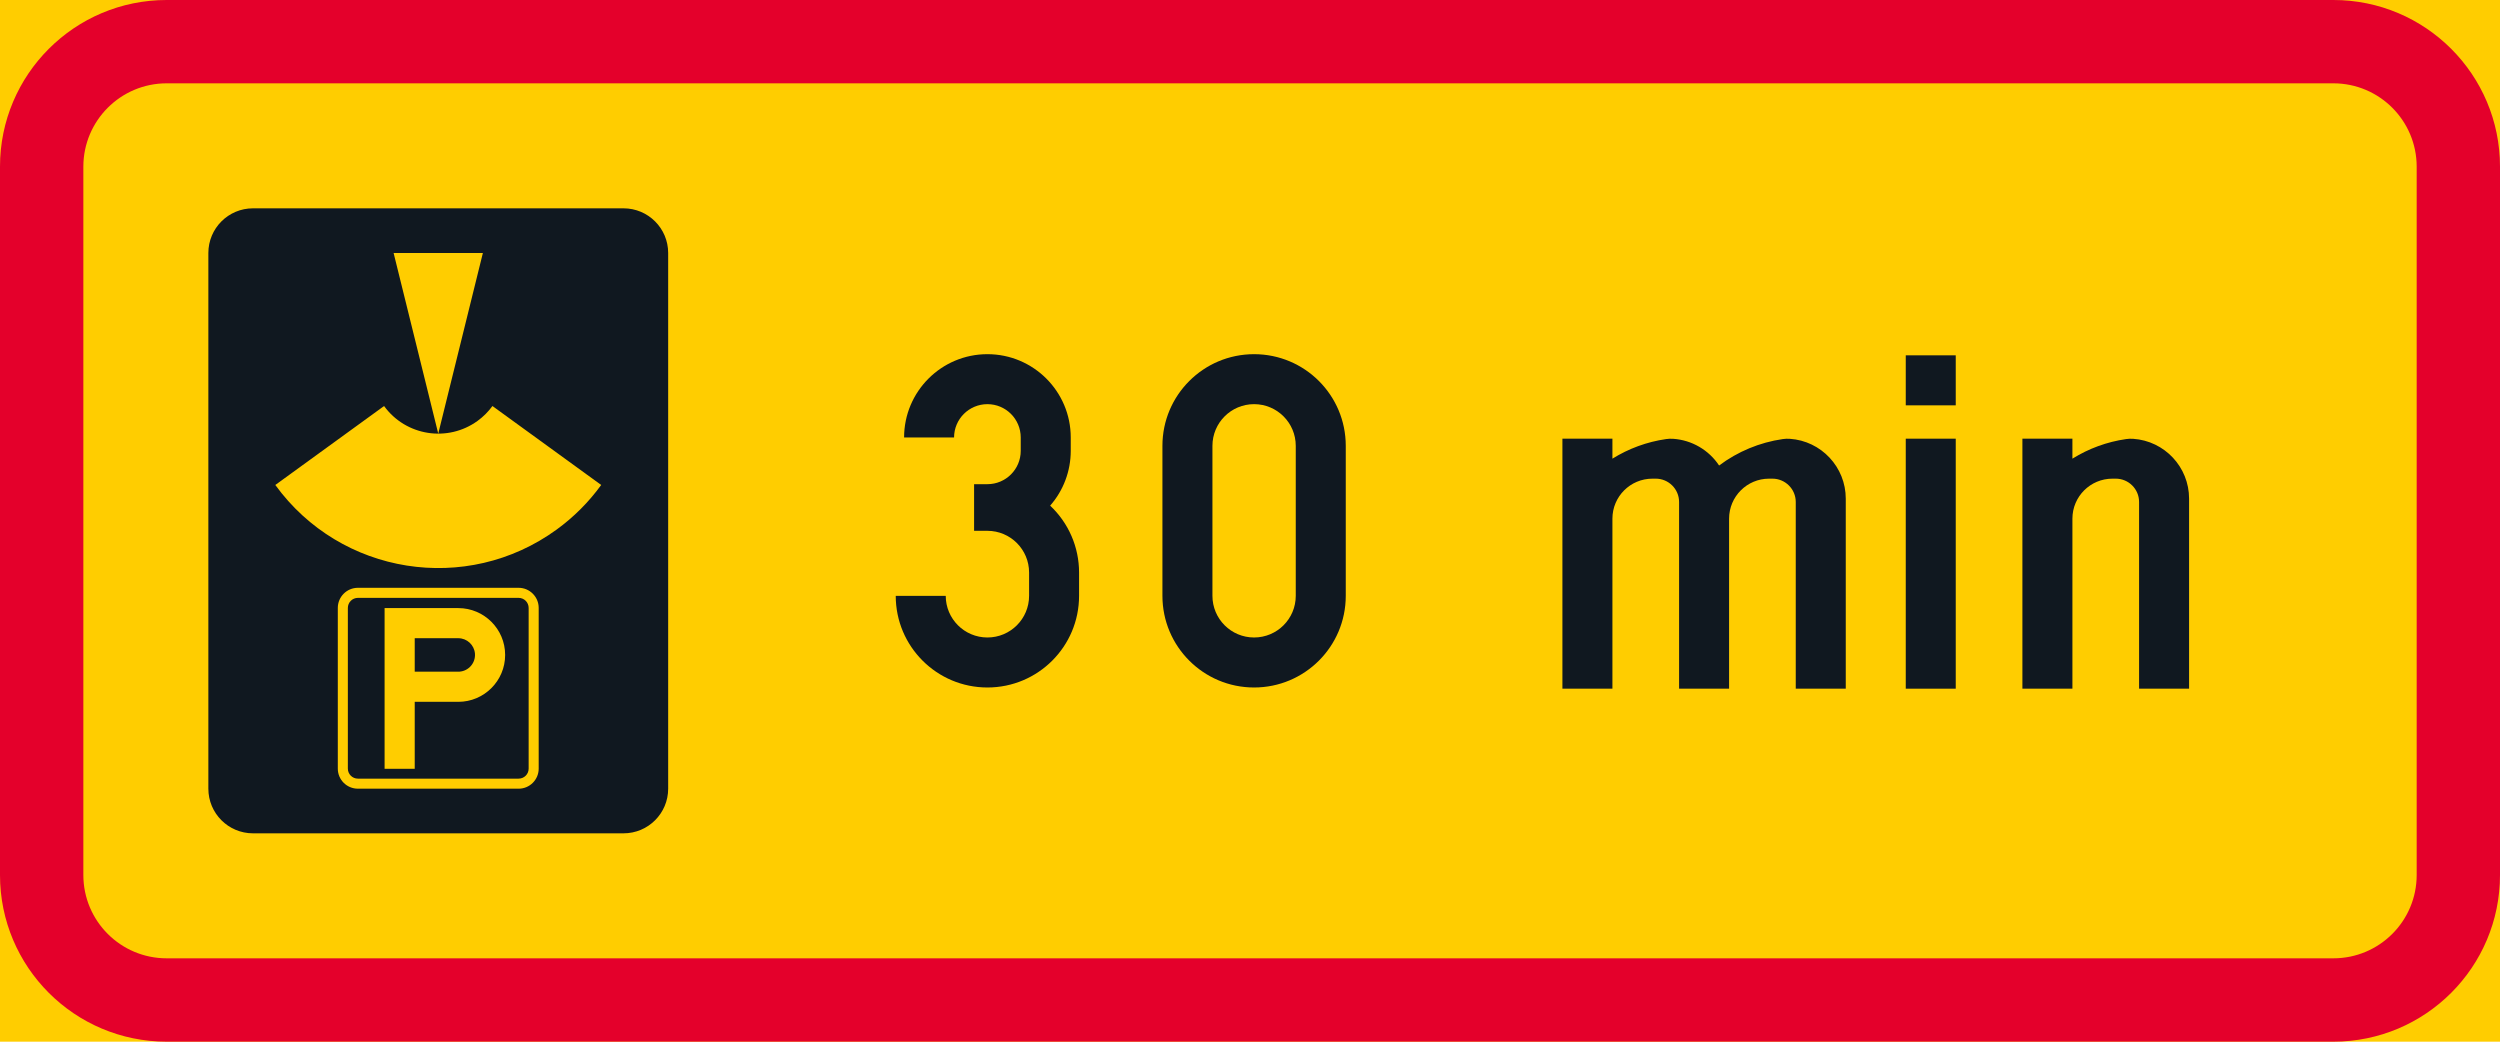
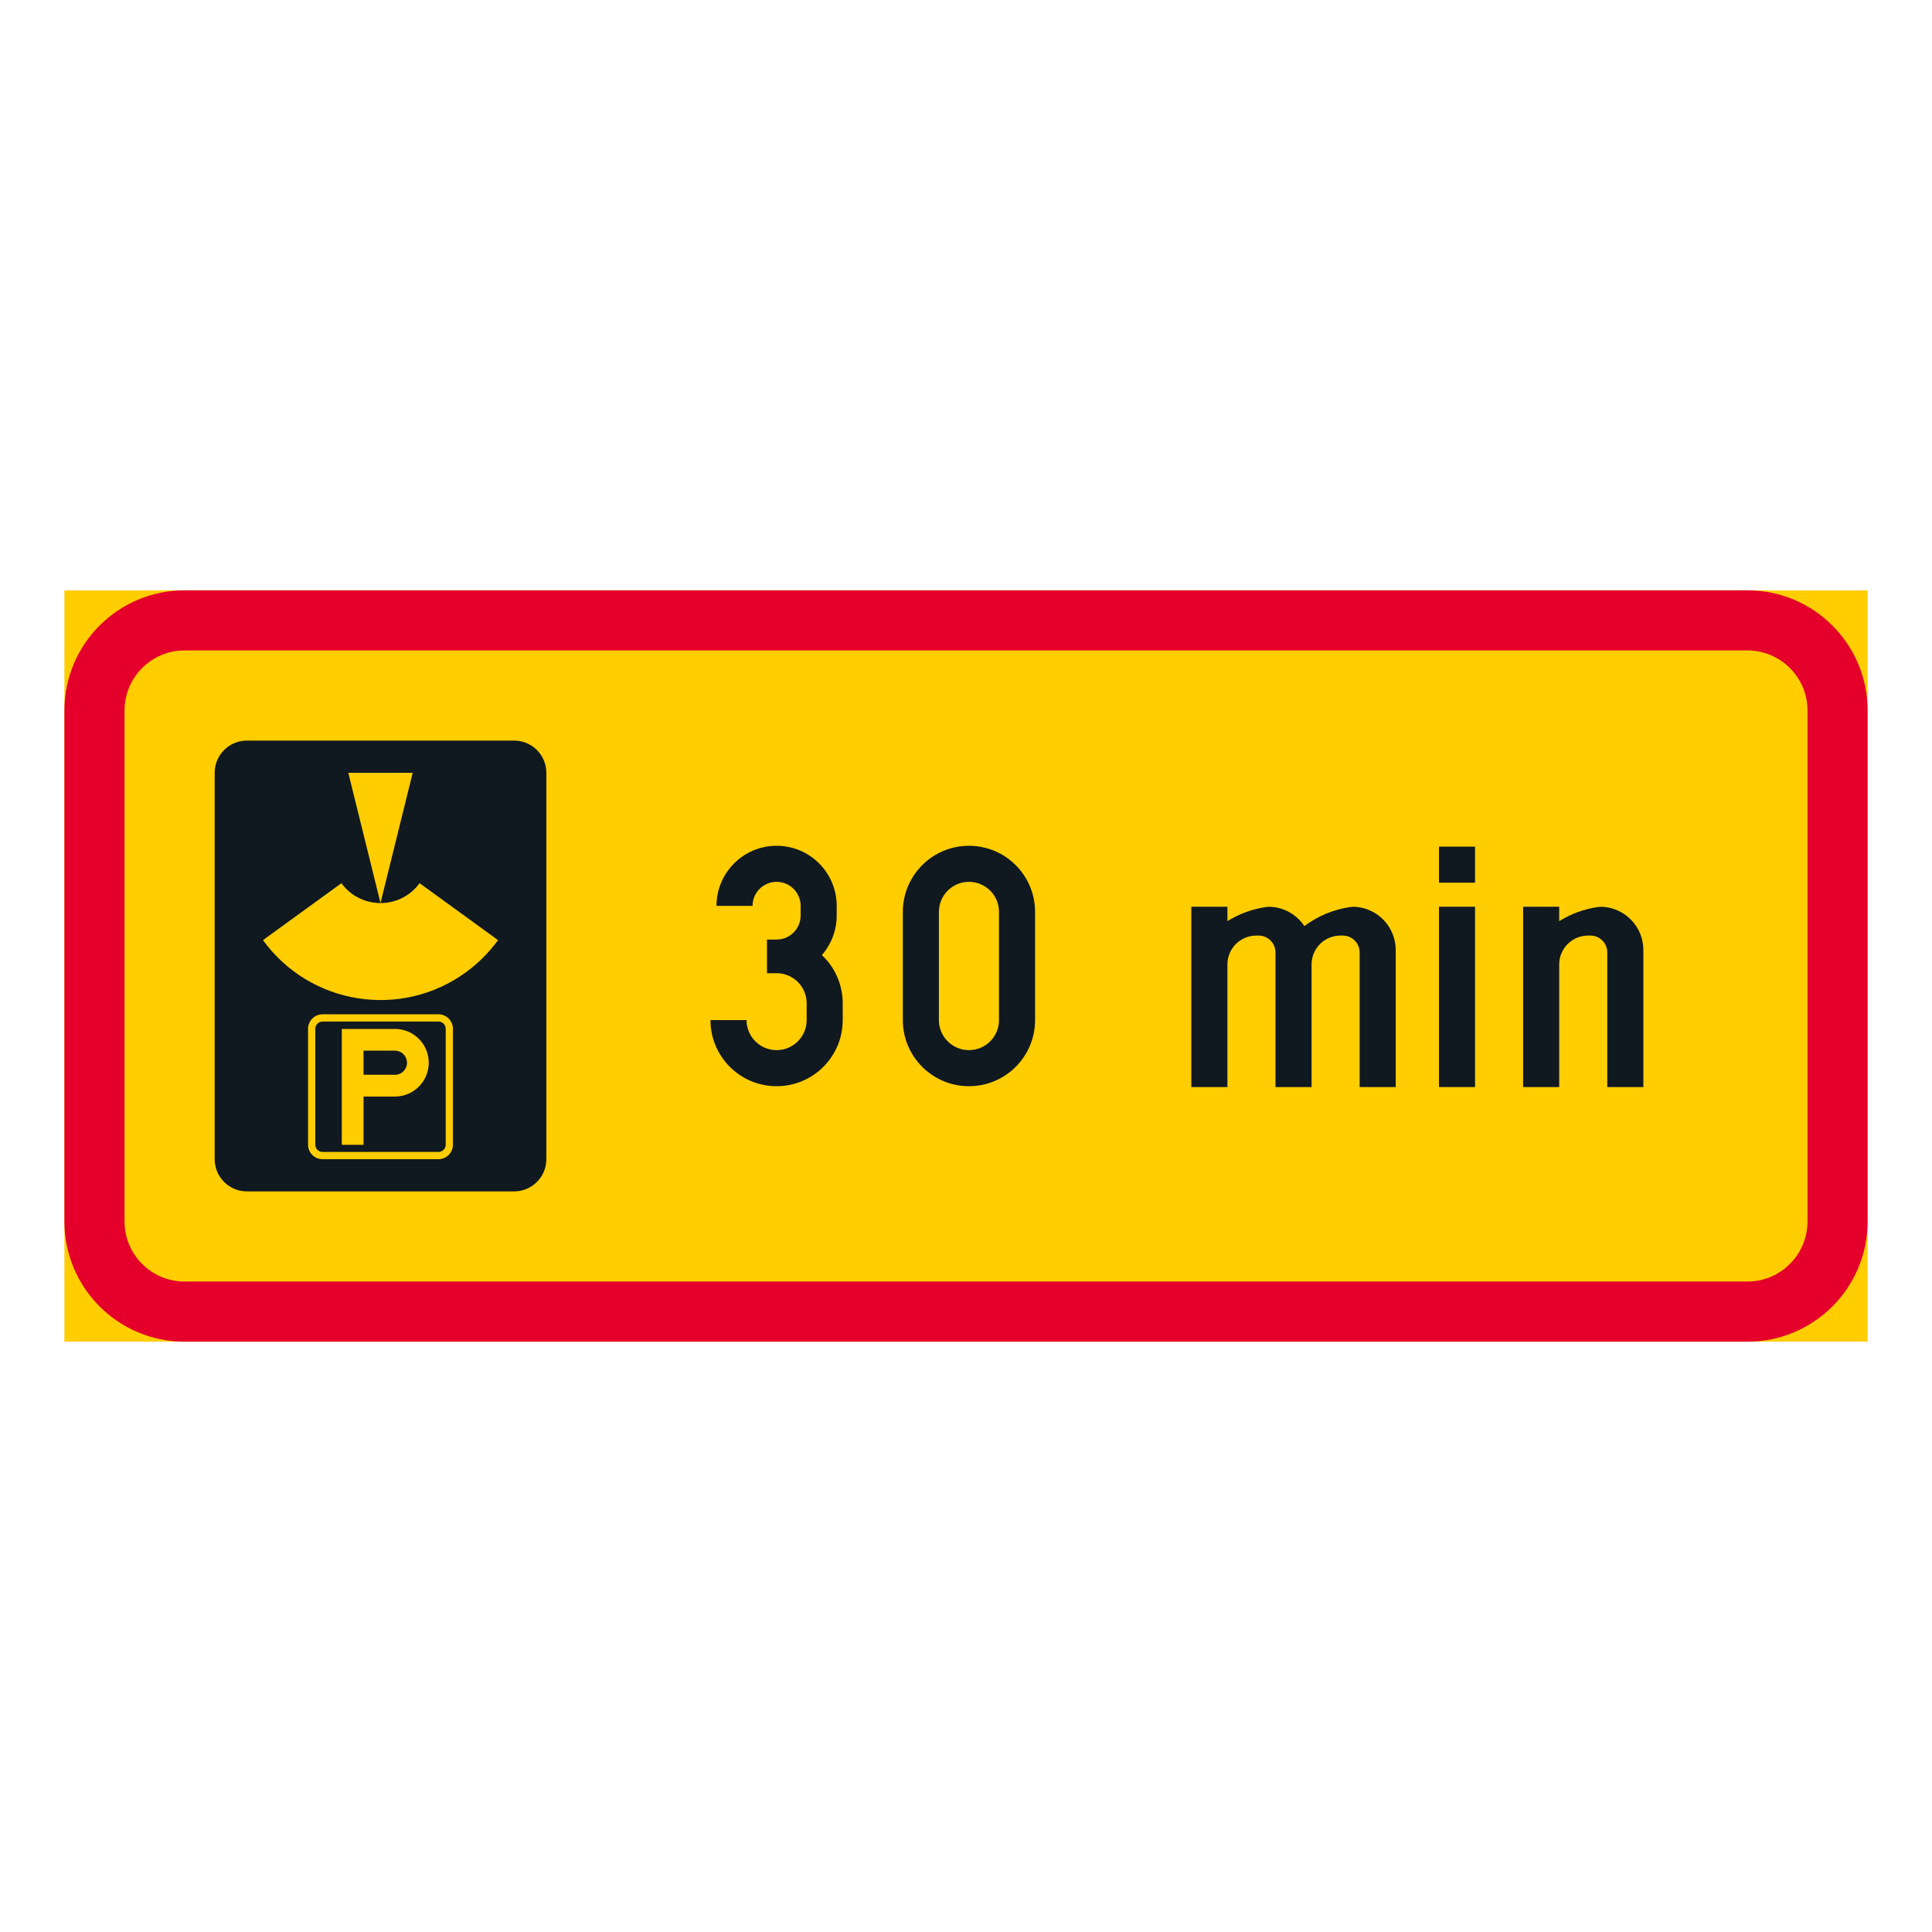
- <svg xmlns="http://www.w3.org/2000/svg" version="1.1" id="Layer_1" x="0px" y="0px" width="396.851" height="165.356" viewBox="0 0 396.851 165.356" xml:space="preserve">
-   <defs id="defs3057" />
-   <g id="LWPOLYLINE_30_" transform="translate(-14.173,-129.92)">
-     <rect x="14.173" y="129.92" style="fill:#ffcd00" width="396.851" height="165.356" id="rect3003" />
+ <svg xmlns="http://www.w3.org/2000/svg" version="1.1" id="Layer_1" x="0px" y="0px" width="425.197px" height="425.196px" viewBox="0 0 425.197 425.196" style="enable-background:new 0 0 425.197 425.196;" xml:space="preserve">
+   <g id="LWPOLYLINE_30_">
+     <rect x="14.173" y="129.92" style="fill:#FFCD00;" width="396.851" height="165.356" />
  </g>
-   <g id="LWPOLYLINE_32_" transform="translate(-14.173,-129.92)">
-     <path style="fill:#e4002b" d="M 40.631,129.92 H 384.57 c 14.608,0 26.454,11.845 26.454,26.458 v 112.439 c 0,14.613 -11.846,26.459 -26.454,26.459 H 40.631 c -14.613,0 -26.458,-11.846 -26.458,-26.459 V 156.378 c 0,-14.613 11.845,-26.458 26.458,-26.458 z" id="path3006" />
+   <g id="LWPOLYLINE_32_">
+     <path style="fill:#E4002B;" d="M40.631,129.92H384.57c14.608,0,26.454,11.845,26.454,26.458v112.439   c0,14.613-11.846,26.459-26.454,26.459H40.631c-14.613,0-26.458-11.846-26.458-26.459V156.378   C14.173,141.765,26.018,129.92,40.631,129.92z" />
  </g>
-   <g id="LWPOLYLINE_31_" transform="translate(-14.173,-129.92)">
-     <path style="fill:#ffcd00" d="M 40.631,143.147 H 384.57 c 7.305,0 13.228,5.928 13.228,13.231 v 112.439 c 0,7.309 -5.923,13.227 -13.228,13.227 H 40.631 c -7.304,0 -13.227,-5.918 -13.227,-13.227 V 156.378 c 0.001,-7.303 5.924,-13.231 13.227,-13.231 z" id="path3009" />
+   <g id="LWPOLYLINE_31_">
+     <path style="fill:#FFCD00;" d="M40.631,143.147H384.57c7.305,0,13.228,5.928,13.228,13.231v112.439   c0,7.309-5.923,13.227-13.228,13.227H40.631c-7.304,0-13.227-5.918-13.227-13.227V156.378   C27.405,149.075,33.328,143.147,40.631,143.147z" />
  </g>
-   <g id="LWPOLYLINE_33_" transform="translate(-14.173,-129.92)">
-     <path style="fill:#101820" d="M 47.248,255.116 V 170.08 c 0,-3.916 3.168,-7.09 7.085,-7.09 h 58.816 c 3.916,0 7.09,3.174 7.09,7.09 v 85.037 c 0,3.912 -3.174,7.086 -7.09,7.086 H 54.333 c -3.917,-10e-4 -7.085,-3.175 -7.085,-7.087 z" id="path3012" />
+   <g id="LWPOLYLINE_33_">
+     <path style="fill:#101820;" d="M47.248,255.116V170.08c0-3.916,3.168-7.09,7.085-7.09h58.816c3.916,0,7.09,3.174,7.09,7.09v85.037   c0,3.912-3.174,7.086-7.09,7.086H54.333C50.416,262.202,47.248,259.028,47.248,255.116z" />
  </g>
-   <g id="LWPOLYLINE_34_" transform="translate(-14.173,-129.92)">
-     <polygon style="fill:#ffcd00" points="76.655,170.08 83.741,198.753 90.826,170.08 " id="polygon3015" />
+   <g id="LWPOLYLINE_34_">
+     <polygon style="fill:#FFCD00;" points="83.741,198.753 90.826,170.08 76.655,170.08  " />
  </g>
-   <g id="LWPOLYLINE_35_" transform="translate(-14.173,-129.92)">
-     <path style="fill:#ffcd00" d="m 57.875,206.905 17.266,-12.533 c 3.447,4.75 10.095,5.804 14.846,2.356 0.903,-0.656 1.701,-1.454 2.357,-2.356 l 17.262,12.533 c -1.975,2.723 -4.363,5.111 -7.081,7.086 -14.284,10.377 -34.277,7.203 -44.65,-7.086 z" id="path3018" />
+   <g id="LWPOLYLINE_35_">
+     <path style="fill:#FFCD00;" d="M57.875,206.905l17.266-12.533c3.447,4.75,10.095,5.804,14.846,2.356   c0.903-0.656,1.701-1.454,2.357-2.356l17.262,12.533c-1.975,2.723-4.363,5.111-7.081,7.086   C88.241,224.368,68.248,221.194,57.875,206.905z" />
  </g>
-   <g id="LWPOLYLINE_37_" transform="translate(-14.173,-129.92)">
-     <path style="fill:#ffcd00" d="m 67.796,251.931 v -25.51 c 0,-1.762 1.427,-3.193 3.191,-3.193 h 25.51 c 1.76,0 3.188,1.432 3.188,3.193 v 25.51 c 0,1.76 -1.428,3.186 -3.188,3.186 h -25.51 c -1.764,-10e-4 -3.191,-1.427 -3.191,-3.186 z" id="path3021" />
+   <g id="LWPOLYLINE_37_">
+     <path style="fill:#FFCD00;" d="M67.796,251.931v-25.51c0-1.762,1.427-3.193,3.191-3.193h25.51c1.76,0,3.188,1.432,3.188,3.193   v25.51c0,1.76-1.428,3.186-3.188,3.186h-25.51C69.223,255.116,67.796,253.69,67.796,251.931z" />
  </g>
-   <g id="LWPOLYLINE_36_" transform="translate(-14.173,-129.92)">
-     <path style="fill:#101820" d="m 69.392,251.931 v -25.51 c 0,-0.881 0.716,-1.596 1.596,-1.596 h 25.51 c 0.88,0 1.592,0.715 1.592,1.596 v 25.51 c 0,0.879 -0.712,1.59 -1.592,1.59 h -25.51 c -0.88,0 -1.596,-0.711 -1.596,-1.59 z" id="path3024" />
+   <g id="LWPOLYLINE_36_">
+     <path style="fill:#101820;" d="M69.392,251.931v-25.51c0-0.881,0.716-1.596,1.596-1.596h25.51c0.88,0,1.592,0.715,1.592,1.596   v25.51c0,0.879-0.712,1.59-1.592,1.59h-25.51C70.108,253.521,69.392,252.81,69.392,251.931z" />
  </g>
-   <g id="LWPOLYLINE_55_" transform="translate(-14.173,-129.92)">
-     <path style="fill:#101820" d="m 184.143,199.368 v 2.121 c 0,3.201 -1.158,6.291 -3.269,8.699 2.932,2.754 4.591,6.594 4.591,10.615 v 3.701 c 0,8.033 -6.511,14.549 -14.549,14.549 -8.038,0 -14.554,-6.516 -14.554,-14.549 h 7.938 c 0,3.652 2.964,6.611 6.616,6.611 3.652,0 6.615,-2.959 6.615,-6.611 v -3.701 c 0,-3.658 -2.963,-6.621 -6.615,-6.621 H 168.8 v -7.404 h 2.116 c 2.923,0 5.289,-2.371 5.289,-5.289 v -2.121 c 0,-2.921 -2.366,-5.292 -5.289,-5.292 -2.923,0 -5.294,2.371 -5.294,5.292 h -7.933 c 0,-7.303 5.922,-13.226 13.227,-13.226 7.304,0 13.227,5.923 13.227,13.226 z" id="path3027" />
+   <g id="LWPOLYLINE_55_">
+     <path style="fill:#101820;" d="M184.143,199.368v2.121c0,3.201-1.158,6.291-3.269,8.699c2.932,2.754,4.591,6.594,4.591,10.615   v3.701c0,8.033-6.511,14.549-14.549,14.549s-14.554-6.516-14.554-14.549h7.938c0,3.652,2.964,6.611,6.616,6.611   s6.615-2.959,6.615-6.611v-3.701c0-3.658-2.963-6.621-6.615-6.621H168.8v-7.404h2.116c2.923,0,5.289-2.371,5.289-5.289v-2.121   c0-2.921-2.366-5.292-5.289-5.292s-5.294,2.371-5.294,5.292h-7.933c0-7.303,5.922-13.226,13.227-13.226   C178.22,186.142,184.143,192.065,184.143,199.368z" />
  </g>
-   <g id="LWPOLYLINE_56_" transform="translate(-14.173,-129.92)">
-     <path style="fill:#101820" d="m 198.697,200.69 v 23.814 c 0,8.033 6.516,14.549 14.549,14.549 8.038,0 14.554,-6.516 14.554,-14.549 V 200.69 c 0,-8.038 -6.516,-14.548 -14.554,-14.548 -8.034,0 -14.549,6.511 -14.549,14.548 z" id="path3030" />
+   <g id="LWPOLYLINE_56_">
+     <path style="fill:#101820;" d="M198.697,200.69v23.814c0,8.033,6.516,14.549,14.549,14.549c8.038,0,14.554-6.516,14.554-14.549   V200.69c0-8.038-6.516-14.548-14.554-14.548C205.212,186.142,198.697,192.653,198.697,200.69z" />
  </g>
-   <g id="LWPOLYLINE_60_" transform="translate(-14.173,-129.92)">
-     <rect x="316.694" y="199.556" style="fill:#101820" width="7.934" height="39.686" id="rect3033" />
+   <g id="LWPOLYLINE_60_">
+     <rect x="316.694" y="199.556" style="fill:#101820;" width="7.934" height="39.686" />
  </g>
-   <g id="LWPOLYLINE_61_" transform="translate(-14.173,-129.92)">
-     <rect x="316.694" y="186.325" style="fill:#101820" width="7.934" height="7.938" id="rect3036" />
+   <g id="LWPOLYLINE_61_">
+     <rect x="316.694" y="186.325" style="fill:#101820;" width="7.934" height="7.938" />
  </g>
-   <g id="LWPOLYLINE_62_" transform="translate(-14.173,-129.92)">
-     <path style="fill:#101820" d="m 299.232,209.604 c 0,-2.043 -1.66,-3.701 -3.707,-3.701 h -0.529 c -3.506,0 -6.347,2.844 -6.347,6.352 v 26.986 h -7.938 v -29.637 c 0,-2.043 -1.66,-3.701 -3.702,-3.701 h -0.529 c -3.511,0 -6.351,2.844 -6.351,6.352 v 26.986 h -7.938 v -39.686 h 7.938 v 3.174 c 2.594,-1.613 5.493,-2.672 8.512,-3.109 0.369,-0.055 0.743,-0.068 1.117,-0.045 2.964,0.199 5.663,1.764 7.305,4.24 2.963,-2.221 6.438,-3.662 10.099,-4.195 0.369,-0.055 0.743,-0.068 1.117,-0.045 5.002,0.336 8.891,4.49 8.891,9.5 v 30.166 h -7.938 z" id="path3039" />
+   <g id="LWPOLYLINE_62_">
+     <path style="fill:#101820;" d="M299.232,209.604c0-2.043-1.66-3.701-3.707-3.701h-0.529c-3.506,0-6.347,2.844-6.347,6.352v26.986   h-7.938v-29.637c0-2.043-1.66-3.701-3.702-3.701h-0.529c-3.511,0-6.351,2.844-6.351,6.352v26.986h-7.938v-39.686h7.938v3.174   c2.594-1.613,5.493-2.672,8.512-3.109c0.369-0.055,0.743-0.068,1.117-0.045c2.964,0.199,5.663,1.764,7.305,4.24   c2.963-2.221,6.438-3.662,10.099-4.195c0.369-0.055,0.743-0.068,1.117-0.045c5.002,0.336,8.891,4.49,8.891,9.5v30.166h-7.938   V209.604z" />
  </g>
-   <g id="LWPOLYLINE_63_" transform="translate(-14.173,-129.92)">
-     <path style="fill:#101820" d="m 343.148,239.241 h -7.938 v -39.686 h 7.938 v 3.174 c 2.594,-1.613 5.494,-2.672 8.517,-3.109 0.369,-0.055 0.743,-0.068 1.117,-0.045 5.002,0.336 8.887,4.49 8.887,9.5 v 30.166 h -7.938 v -29.637 c 0,-2.043 -1.655,-3.701 -3.702,-3.701 H 349.5 c -3.506,0 -6.351,2.844 -6.351,6.352 v 26.986 z" id="path3042" />
+   <g id="LWPOLYLINE_63_">
+     <path style="fill:#101820;" d="M343.148,239.241h-7.938v-39.686h7.938v3.174c2.594-1.613,5.494-2.672,8.517-3.109   c0.369-0.055,0.743-0.068,1.117-0.045c5.002,0.336,8.887,4.49,8.887,9.5v30.166h-7.938v-29.637c0-2.043-1.655-3.701-3.702-3.701   h-0.529c-3.506,0-6.351,2.844-6.351,6.352V239.241z" />
  </g>
-   <g id="LWPOLYLINE_38_" transform="translate(-14.173,-129.92)">
-     <path style="fill:#ffcd00" d="m 75.223,251.958 h 4.783 v -10.629 h 6.912 c 4.108,0 7.441,-3.332 7.441,-7.441 0,-4.111 -3.333,-7.439 -7.441,-7.439 H 75.223 Z" id="path3045" />
+   <g id="LWPOLYLINE_38_">
+     <path style="fill:#FFCD00;" d="M75.223,251.958h4.783v-10.629h6.912c4.108,0,7.441-3.332,7.441-7.441   c0-4.111-3.333-7.439-7.441-7.439H75.223V251.958z" />
  </g>
-   <g id="LWPOLYLINE_39_" transform="translate(-14.173,-129.92)">
-     <path style="fill:#101820" d="m 80.006,231.229 v 5.309 h 7.117 c 1.464,-0.115 2.558,-1.396 2.444,-2.859 -0.109,-1.381 -1.264,-2.449 -2.649,-2.449 h -6.912 z" id="path3048" />
+   <g id="LWPOLYLINE_39_">
+     <path style="fill:#101820;" d="M80.006,231.229v5.309h7.117c1.464-0.115,2.558-1.396,2.444-2.859   c-0.109-1.381-1.264-2.449-2.649-2.449H80.006z" />
  </g>
-   <g id="LWPOLYLINE_57_" transform="translate(-14.173,-129.92)">
-     <path style="fill:#ffcd00" d="m 219.862,200.69 c 0,-3.651 -2.964,-6.615 -6.616,-6.615 -3.652,0 -6.611,2.964 -6.611,6.615 v 23.814 c 0,3.652 2.959,6.611 6.611,6.611 3.652,0 6.616,-2.959 6.616,-6.611 z" id="path3051" />
+   <g id="LWPOLYLINE_57_">
+     <path style="fill:#FFCD00;" d="M219.862,200.69c0-3.651-2.964-6.615-6.616-6.615s-6.611,2.964-6.611,6.615v23.814   c0,3.652,2.959,6.611,6.611,6.611s6.616-2.959,6.616-6.611V200.69z" />
  </g>
</svg>
